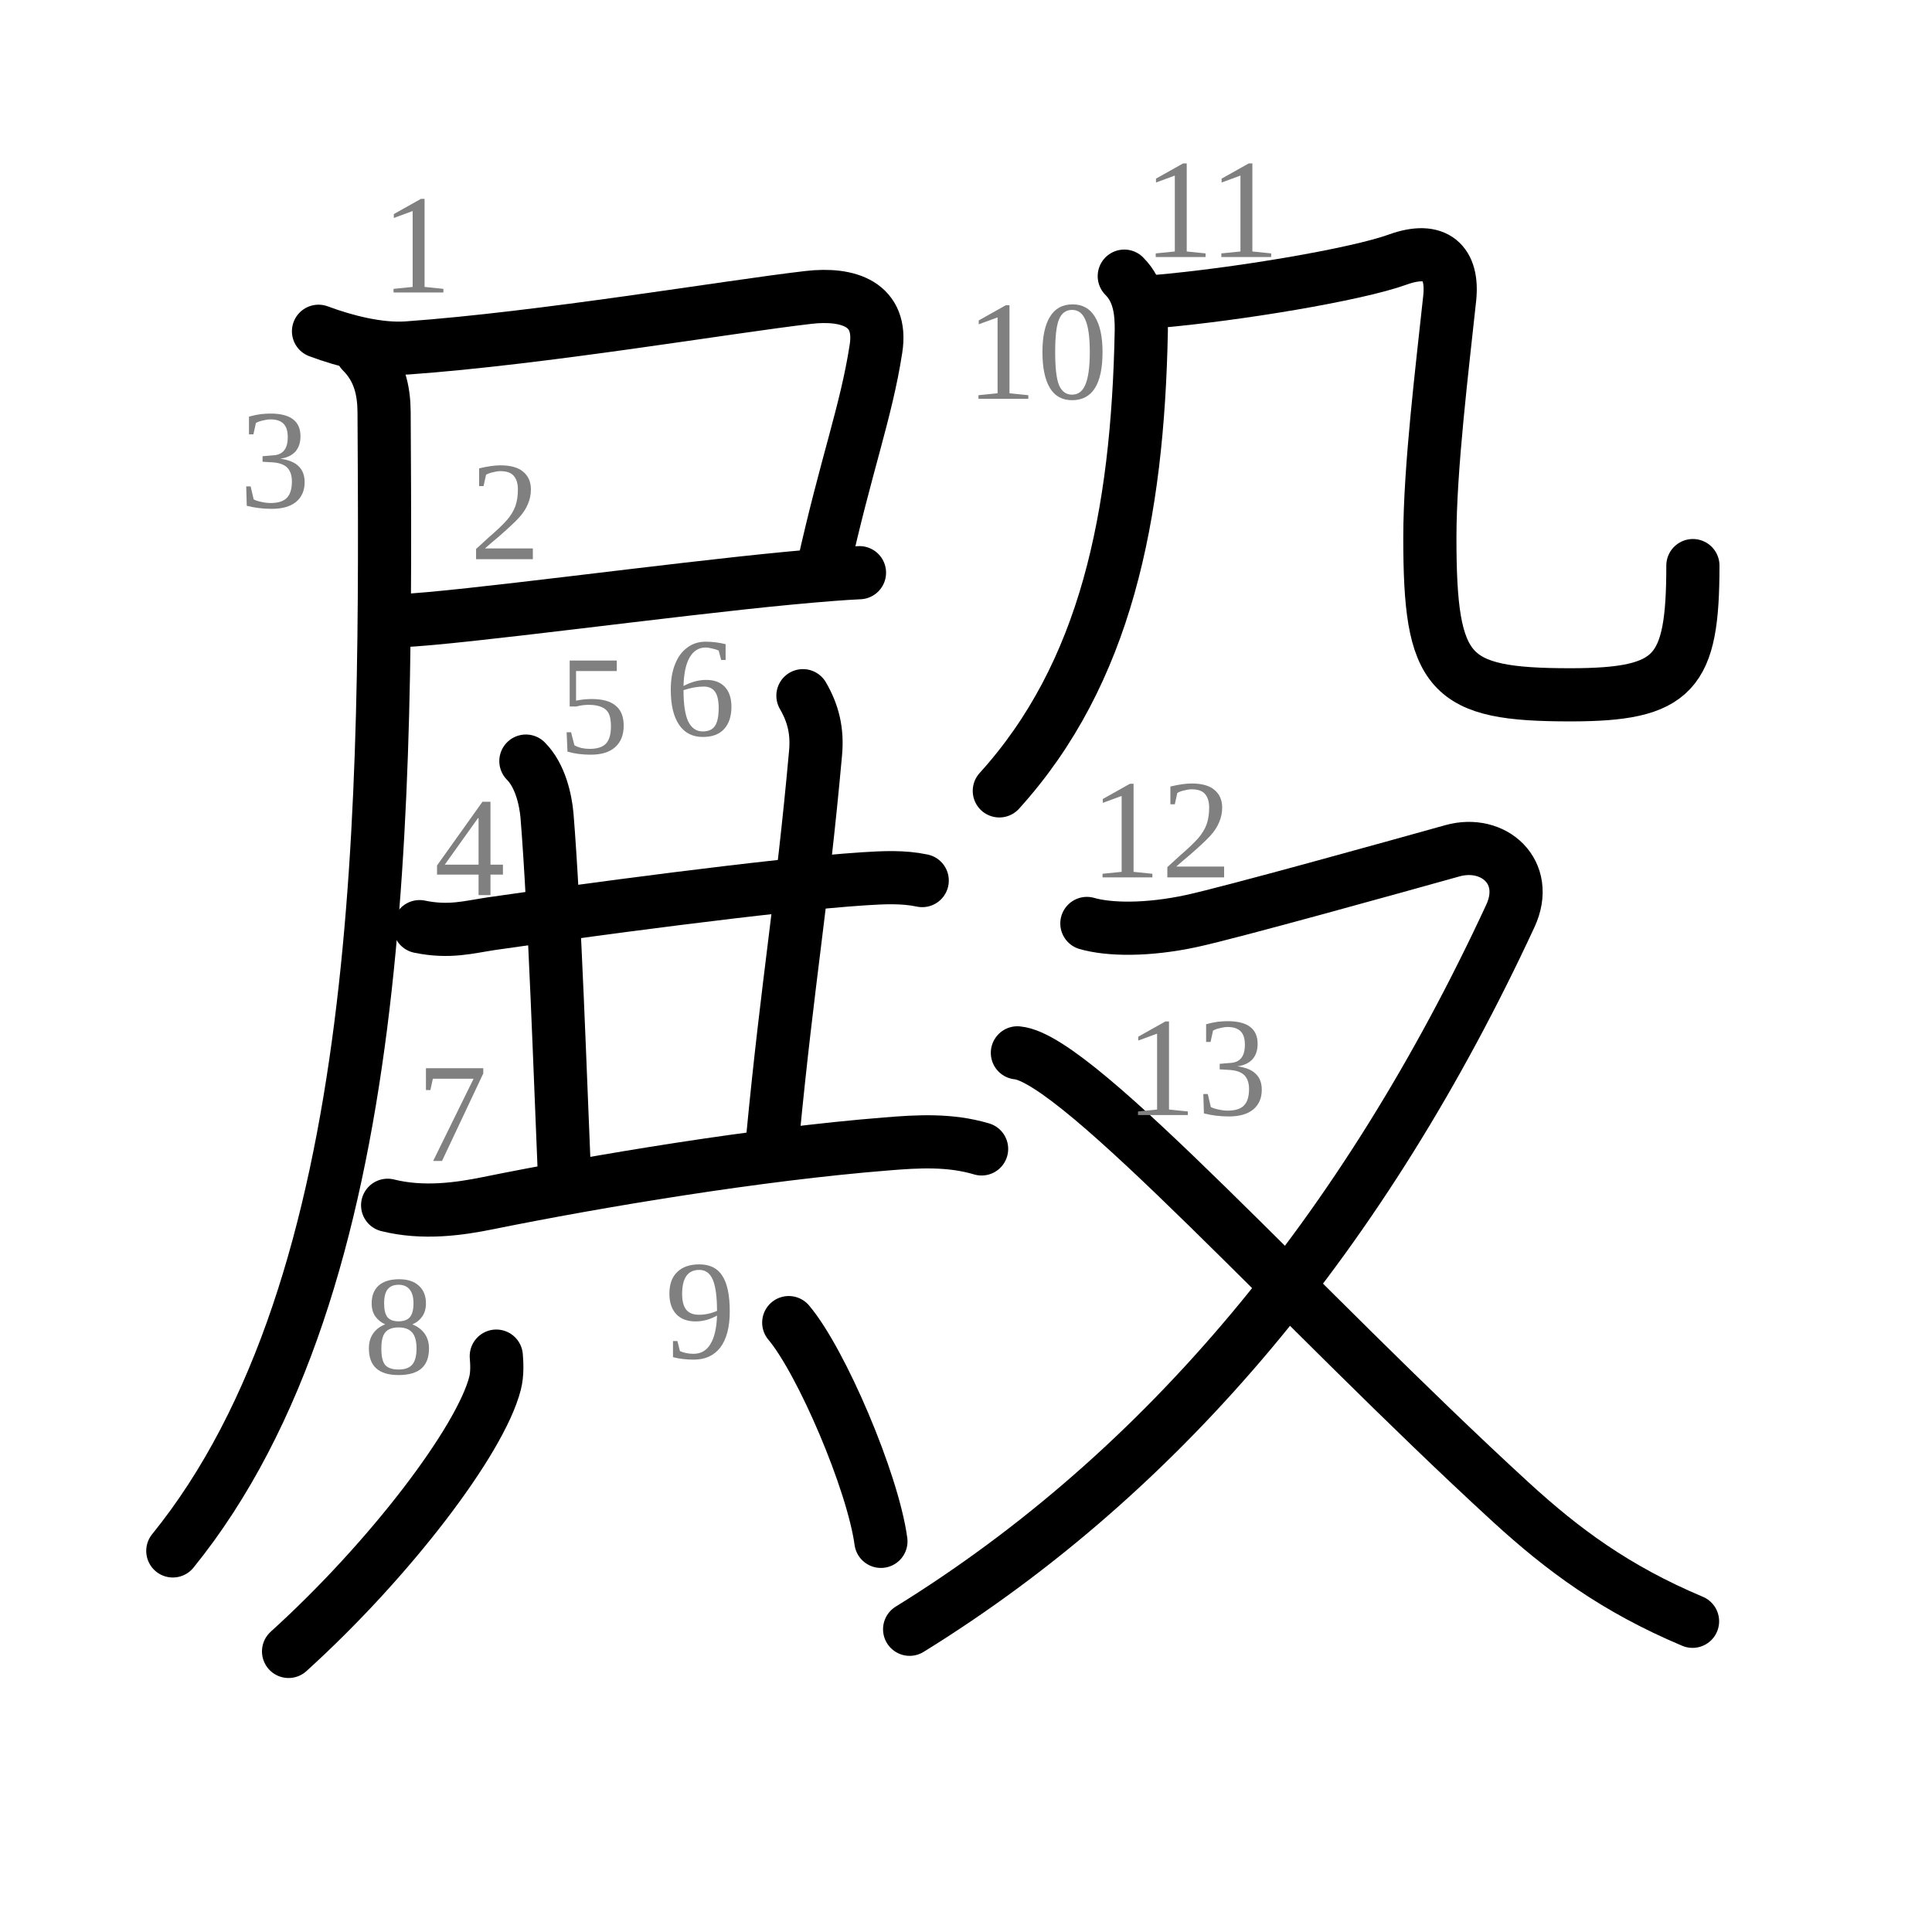
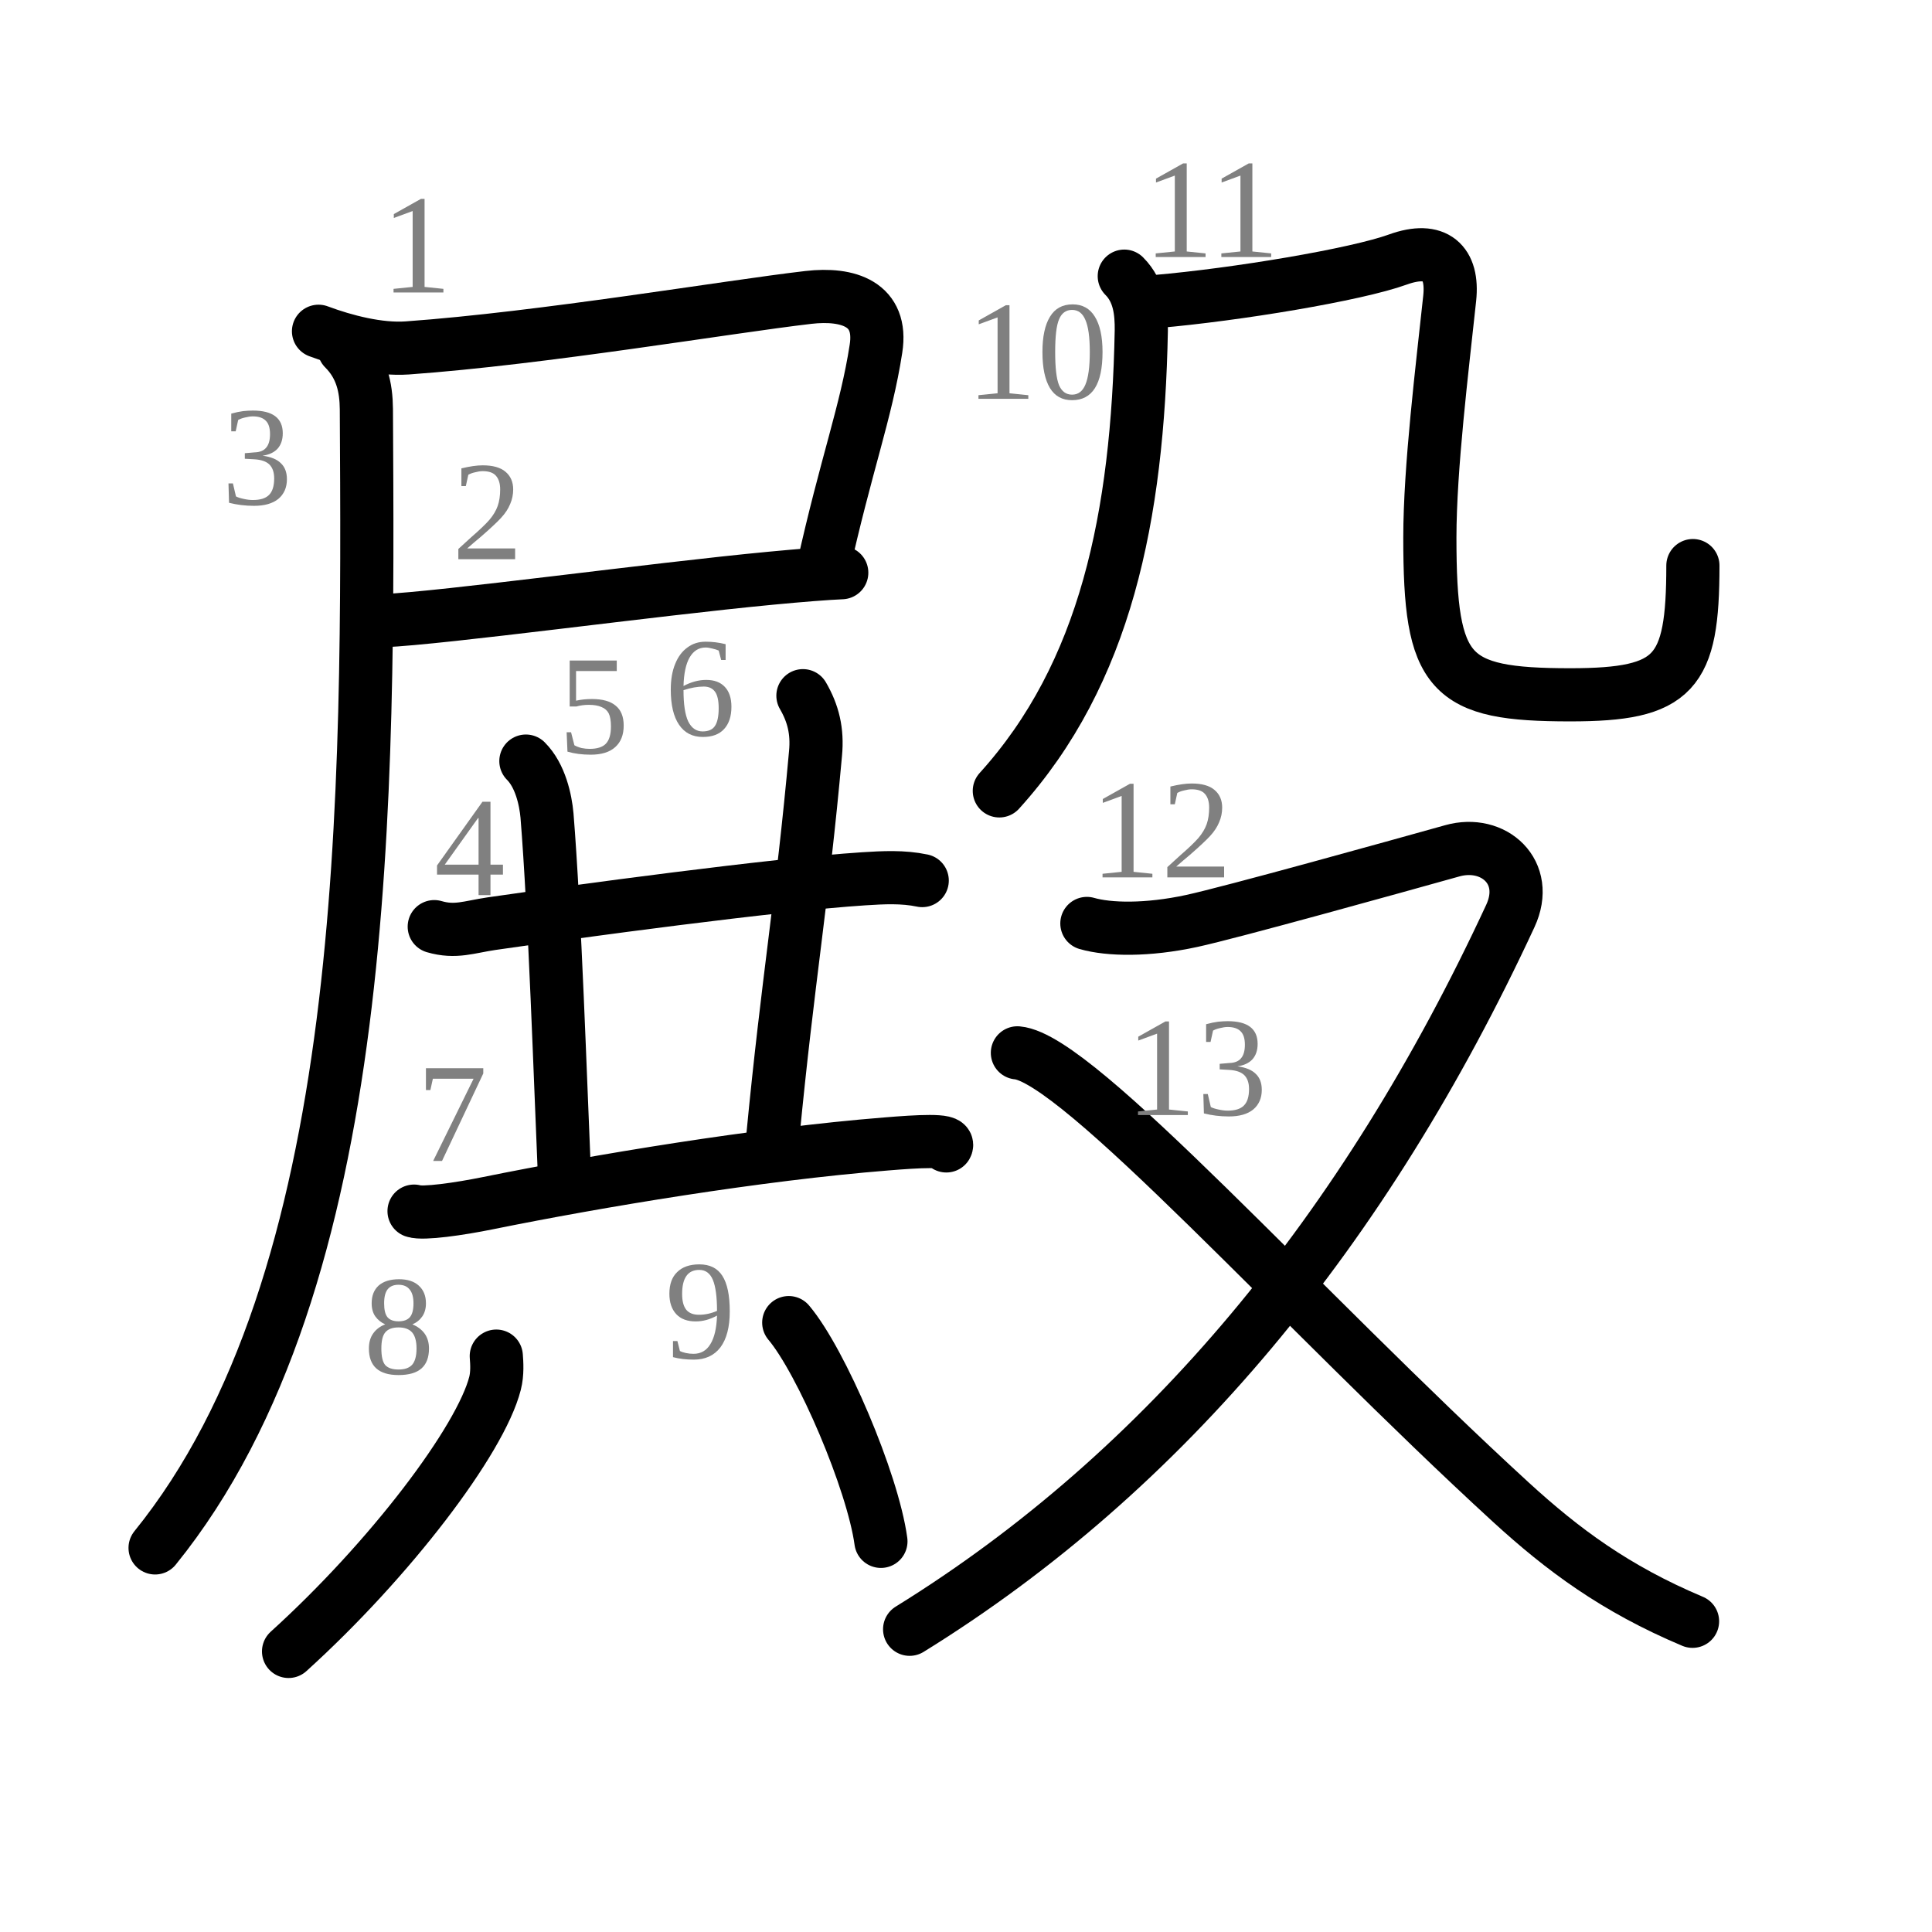
<svg xmlns="http://www.w3.org/2000/svg" xmlns:ns1="http://kanjivg.tagaini.net" width="109" height="109" viewBox="0 0 109 109">
  <g id="kvg:StrokePaths_06bbf" style="fill:none;stroke:#000000;stroke-width:3;stroke-linecap:round;stroke-linejoin:round;">
    <g id="kvg:06bbf" ns1:element="殿">
      <g id="kvg:06bbf-g1" ns1:position="left" ns1:phon="尸+共">
        <g id="kvg:06bbf-g2" ns1:element="尸" ns1:position="tare">
          <path id="kvg:06bbf-s1" ns1:type="㇕c" d="M17.97,18.69c1.5,0.56,3.41,1.05,5,0.94c7.68-0.55,18.07-2.32,22.64-2.85c2.25-0.26,4.21,0.37,3.81,2.9c-0.55,3.57-1.69,6.53-3,12.45" />
-           <path id="kvg:06bbf-s2" ns1:type="㇐b" d="M22.59,35.02c3.45-0.15,15.17-1.76,21.92-2.4c1.69-0.16,3.08-0.27,3.98-0.31" />
-           <path id="kvg:06bbf-s3" ns1:type="㇒" d="M20.41,19.84c1,1,1.25,2.19,1.26,3.41C21.79,45.06,22,72.38,9.75,87.5" />
+           <path id="kvg:06bbf-s2" ns1:type="㇐b" d="M21.59,35.02C25.04,34.87 36.76,33.26 43.51,32.62C45.2,32.46 46.59,32.35 47.49,32.31" />
+           <path id="kvg:06bbf-s3" ns1:type="㇒" d="M19.41,19.67C20.41,20.67 20.66,21.86 20.67,23.08C20.79,44.89 21,72.21 8.75,87.33" />
        </g>
        <g id="kvg:06bbf-g3" ns1:element="共" ns1:position="tarec">
          <g id="kvg:06bbf-g4" ns1:position="top">
-             <path id="kvg:06bbf-s4" ns1:type="㇐" d="M23.67,52.28c1.7,0.35,2.78,0.02,4.07-0.17c4.87-0.7,15.91-2.2,20.99-2.53c1.1-0.07,2.21-0.13,3.3,0.1" />
+             <path id="kvg:06bbf-s4" ns1:type="㇐" d="M24.5,52.28C25.7,52.63 26.45,52.3 27.74,52.11C32.61,51.41 43.65,49.91 48.73,49.58C49.83,49.51 50.94,49.45 52.03,49.68" />
            <path id="kvg:06bbf-s5" ns1:type="㇑a" d="M29.67,42.94c0.82,0.82,1.11,2.19,1.19,3.06c0.44,5.43,0.77,15.33,0.97,19.94" />
            <path id="kvg:06bbf-s6" ns1:type="㇑a" d="M45.3,39.25c0.58,1,0.83,2,0.71,3.26c-0.76,8.42-1.55,12.69-2.41,21.63" />
-             <path id="kvg:06bbf-s7" ns1:type="㇐" d="M21.87,68c2,0.5,4.04,0.21,5.66-0.12c6.22-1.26,15.22-2.76,22.47-3.34c1.81-0.15,3.6-0.25,5.38,0.28" />
+             <path id="kvg:06bbf-s7" ns1:type="㇐" d="M23.36,68.33C23.87,68.5 25.91,68.21 27.53,67.88C33.75,66.62 42.75,65.12 50,64.54C51.81,64.39 53.6,64.29 53.39,64.65" />
          </g>
          <g id="kvg:06bbf-g5" ns1:element="八" ns1:position="bottom">
            <path id="kvg:06bbf-s8" ns1:type="㇒" d="M28,76.51c0.03,0.38,0.07,0.98-0.07,1.53c-0.82,3.22-5.93,9.95-11.65,15.13" />
            <path id="kvg:06bbf-s9" ns1:type="㇔" d="M44.5,74.62c1.84,2.18,4.74,8.96,5.2,12.34" />
          </g>
        </g>
      </g>
      <g id="kvg:06bbf-g6" ns1:element="殳" ns1:position="right" ns1:radical="tradit">
        <g id="kvg:06bbf-g7" ns1:element="几" ns1:position="top">
          <g id="kvg:06bbf-g8" ns1:element="丿" ns1:radical="nelson">
            <path id="kvg:06bbf-s10" ns1:type="㇒" d="M63.43,15.58c0.87,0.87,0.97,2.05,0.96,3.07c-0.2,10.49-2.01,19.35-8.01,25.97" />
          </g>
          <path id="kvg:06bbf-s11" ns1:type="㇈b" d="M65.24,17.01c4.51-0.39,11.26-1.51,13.63-2.37c2.14-0.77,3.13,0.18,2.92,2.18c-0.42,3.93-1.12,9.58-1.12,13.51c0,7.75,1.04,8.87,7.92,8.87c5.91,0,6.92-1.2,6.92-7.29" />
        </g>
        <g id="kvg:06bbf-g9" ns1:element="又" ns1:position="bottom">
          <path id="kvg:06bbf-s12" ns1:type="㇇" d="M61.32,52.1c1.25,0.36,3.41,0.4,5.91-0.14c2.22-0.48,11.49-3.06,14.71-3.96c2.32-0.65,4.42,1.2,3.27,3.68C77,69.38,65.75,83,51.32,91.92" />
          <path id="kvg:06bbf-s13" ns1:type="㇏" d="M57.4,59.4c3.44,0.31,15.98,14.48,27.85,25.36c2.92,2.67,5.87,4.87,10.24,6.71" />
        </g>
      </g>
    </g>
  </g>
  <g id="kvg:StrokeNumbers_06bbf" style="font-size:8;fill:#808080">
    <text transform="matrix(1 0 0 1 21.50 16.50)">1</text>
-     <text transform="matrix(1 0 0 1 26.50 31.55)">2</text>
-     <text transform="matrix(1 0 0 1 13.50 28.63)">3</text>
+     <text transform="matrix(1 0 0 1 25.50 31.55)">2</text>
+     <text transform="matrix(1 0 0 1 12.50 28.46)">3</text>
    <text transform="matrix(1 0 0 1 24.50 50.50)">4</text>
    <text transform="matrix(1 0 0 1 31.50 42.50)">5</text>
    <text transform="matrix(1 0 0 1 37.50 41.50)">6</text>
    <text transform="matrix(1 0 0 1 23.50 65.50)">7</text>
    <text transform="matrix(1 0 0 1 20.50 77.50)">8</text>
    <text transform="matrix(1 0 0 1 37.50 76.63)">9</text>
    <text transform="matrix(1 0 0 1 54.50 22.50)">10</text>
    <text transform="matrix(1 0 0 1 64.50 14.50)">11</text>
    <text transform="matrix(1 0 0 1 61.50 49.50)">12</text>
    <text transform="matrix(1 0 0 1 63.50 62.91)">13</text>
  </g>
</svg>
